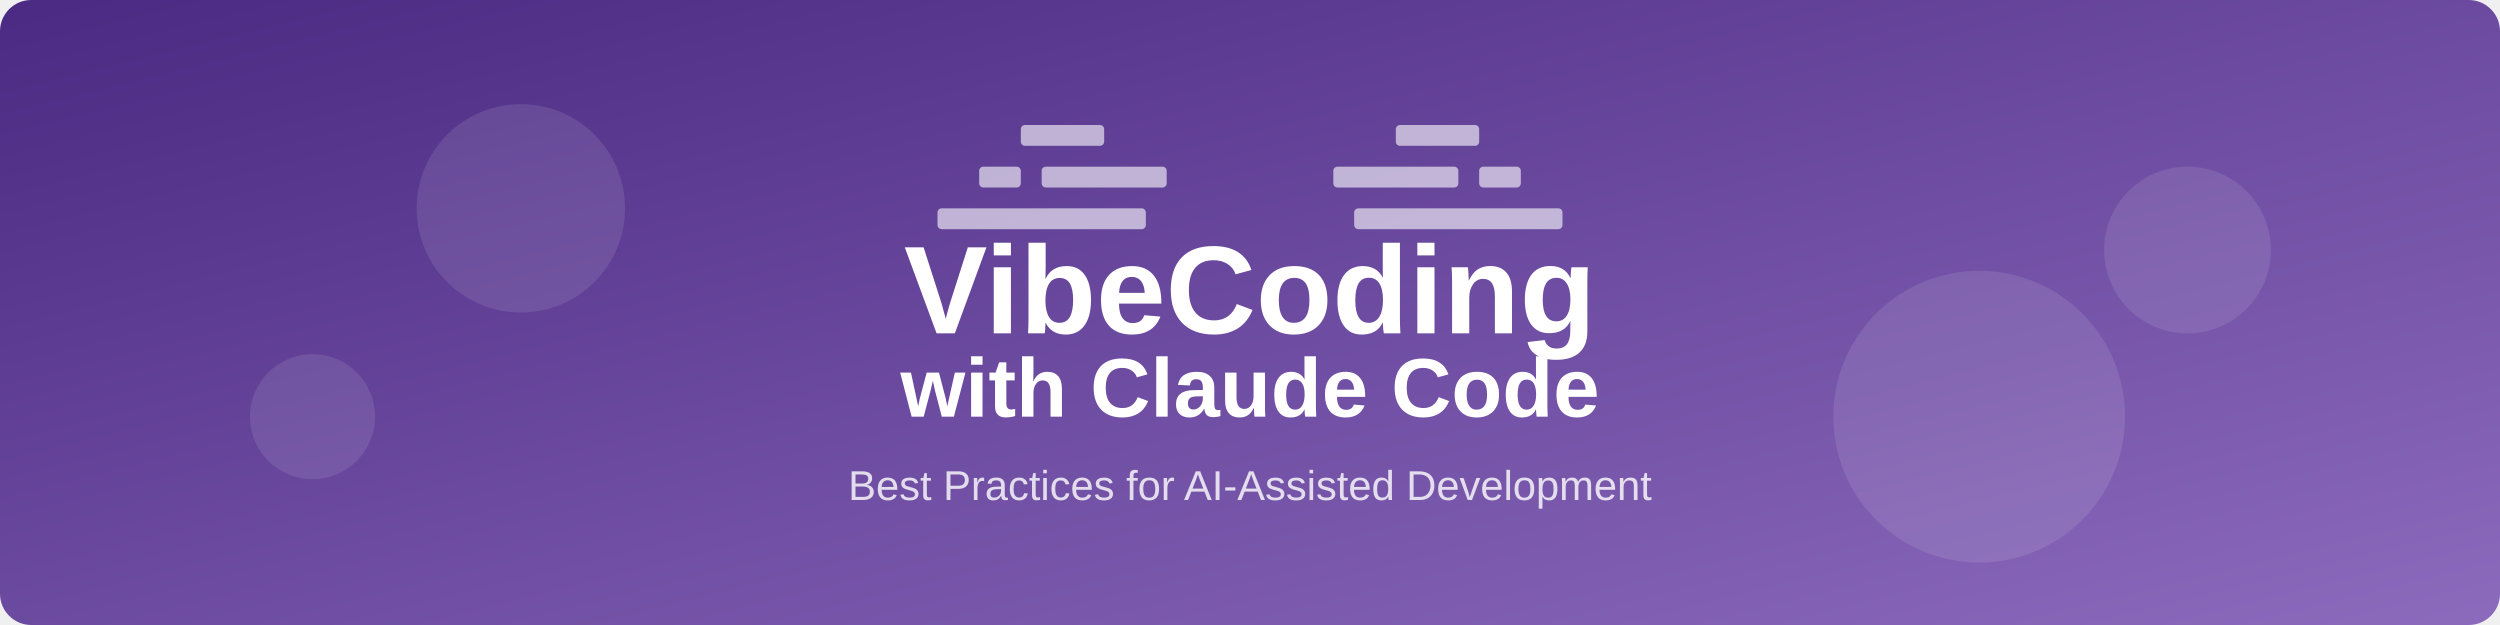
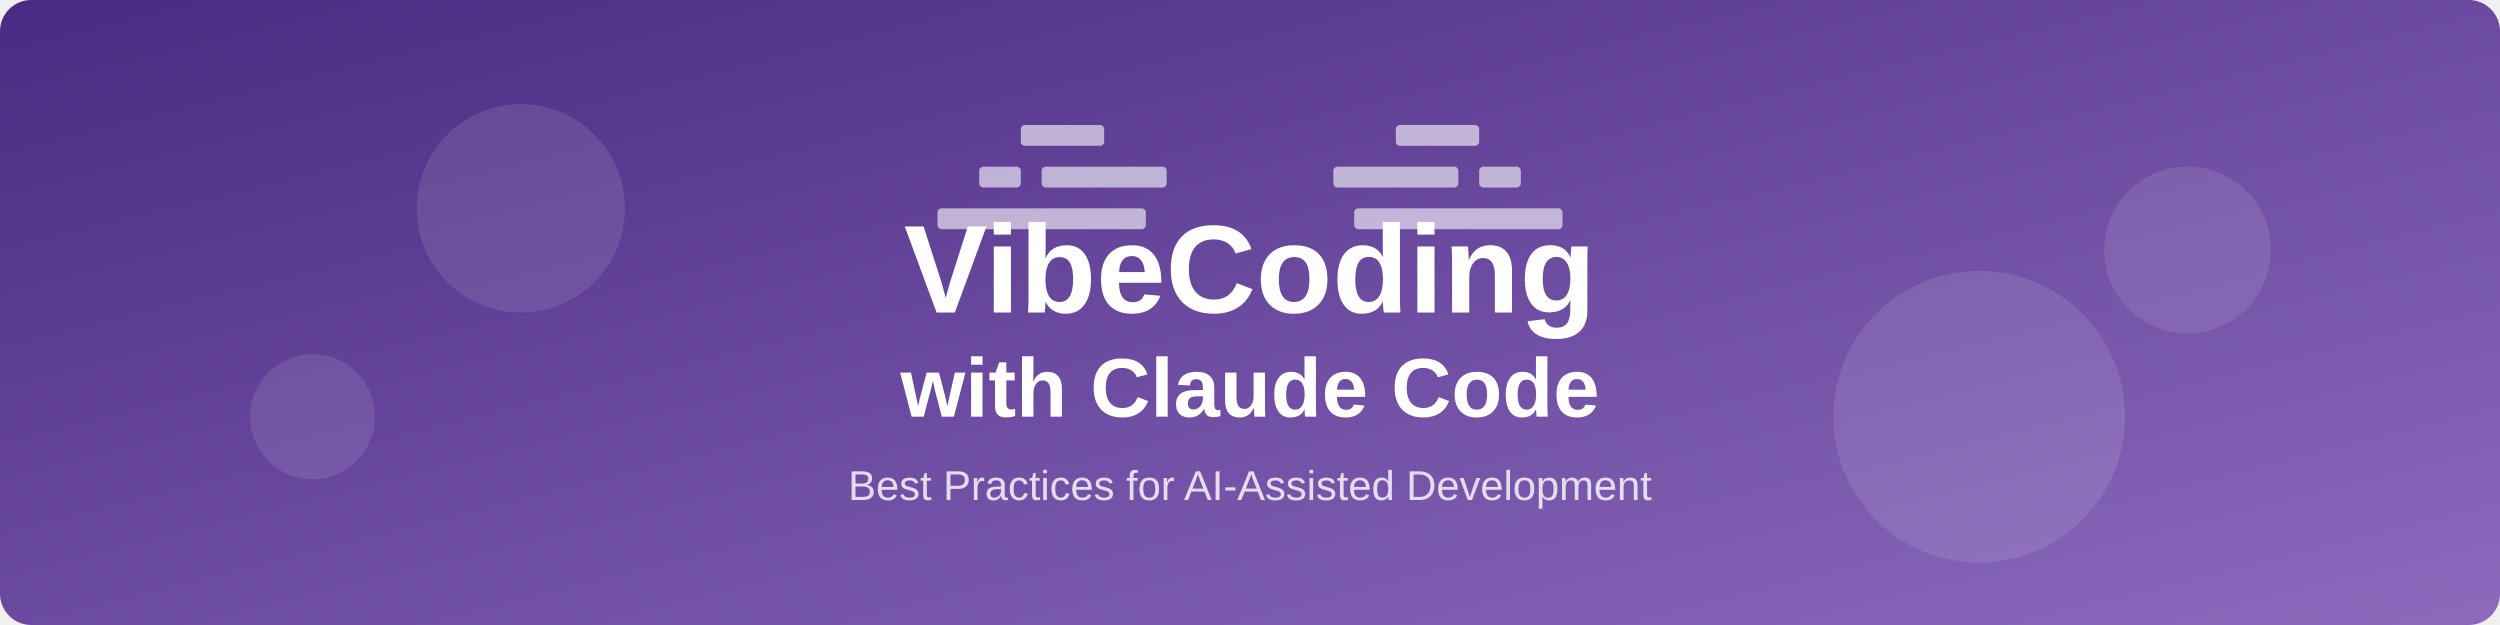
<svg xmlns="http://www.w3.org/2000/svg" width="1200" height="300" viewBox="0 0 1200 300">
  <defs>
    <linearGradient id="bg-gradient" x1="0%" y1="0%" x2="100%" y2="100%">
      <stop offset="0%" style="stop-color:#4a2a82;stop-opacity:1" />
      <stop offset="100%" style="stop-color:#8c6bbd;stop-opacity:1" />
    </linearGradient>
  </defs>
  <rect x="0" y="0" width="1200" height="300" fill="url(#bg-gradient)" rx="15" ry="15" />
-   <text x="600" y="160" font-family="Arial, sans-serif" font-size="60" font-weight="bold" text-anchor="middle" fill="white">VibeCoding</text>
+   <text x="600" y="150" font-family="Arial, sans-serif" font-size="60" font-weight="bold" text-anchor="middle" fill="white">VibeCoding</text>
  <text x="600" y="200" font-family="Arial, sans-serif" font-size="40" font-weight="bold" text-anchor="middle" fill="white">with Claude Code</text>
  <text x="600" y="240" font-family="Arial, sans-serif" font-size="20" text-anchor="middle" fill="white" opacity="0.8">Best Practices for AI-Assisted Development</text>
  <circle cx="250" cy="100" r="50" fill="white" opacity="0.1" />
  <circle cx="950" cy="200" r="70" fill="white" opacity="0.1" />
  <circle cx="150" cy="200" r="30" fill="white" opacity="0.1" />
  <circle cx="1050" cy="120" r="40" fill="white" opacity="0.1" />
  <rect x="490" y="60" width="40" height="10" fill="white" opacity="0.6" rx="2" ry="2" />
  <rect x="470" y="80" width="20" height="10" fill="white" opacity="0.6" rx="2" ry="2" />
  <rect x="500" y="80" width="60" height="10" fill="white" opacity="0.6" rx="2" ry="2" />
  <rect x="450" y="100" width="100" height="10" fill="white" opacity="0.6" rx="2" ry="2" />
  <rect x="670" y="60" width="40" height="10" fill="white" opacity="0.6" rx="2" ry="2" />
  <rect x="710" y="80" width="20" height="10" fill="white" opacity="0.6" rx="2" ry="2" />
  <rect x="640" y="80" width="60" height="10" fill="white" opacity="0.6" rx="2" ry="2" />
  <rect x="650" y="100" width="100" height="10" fill="white" opacity="0.6" rx="2" ry="2" />
</svg>
